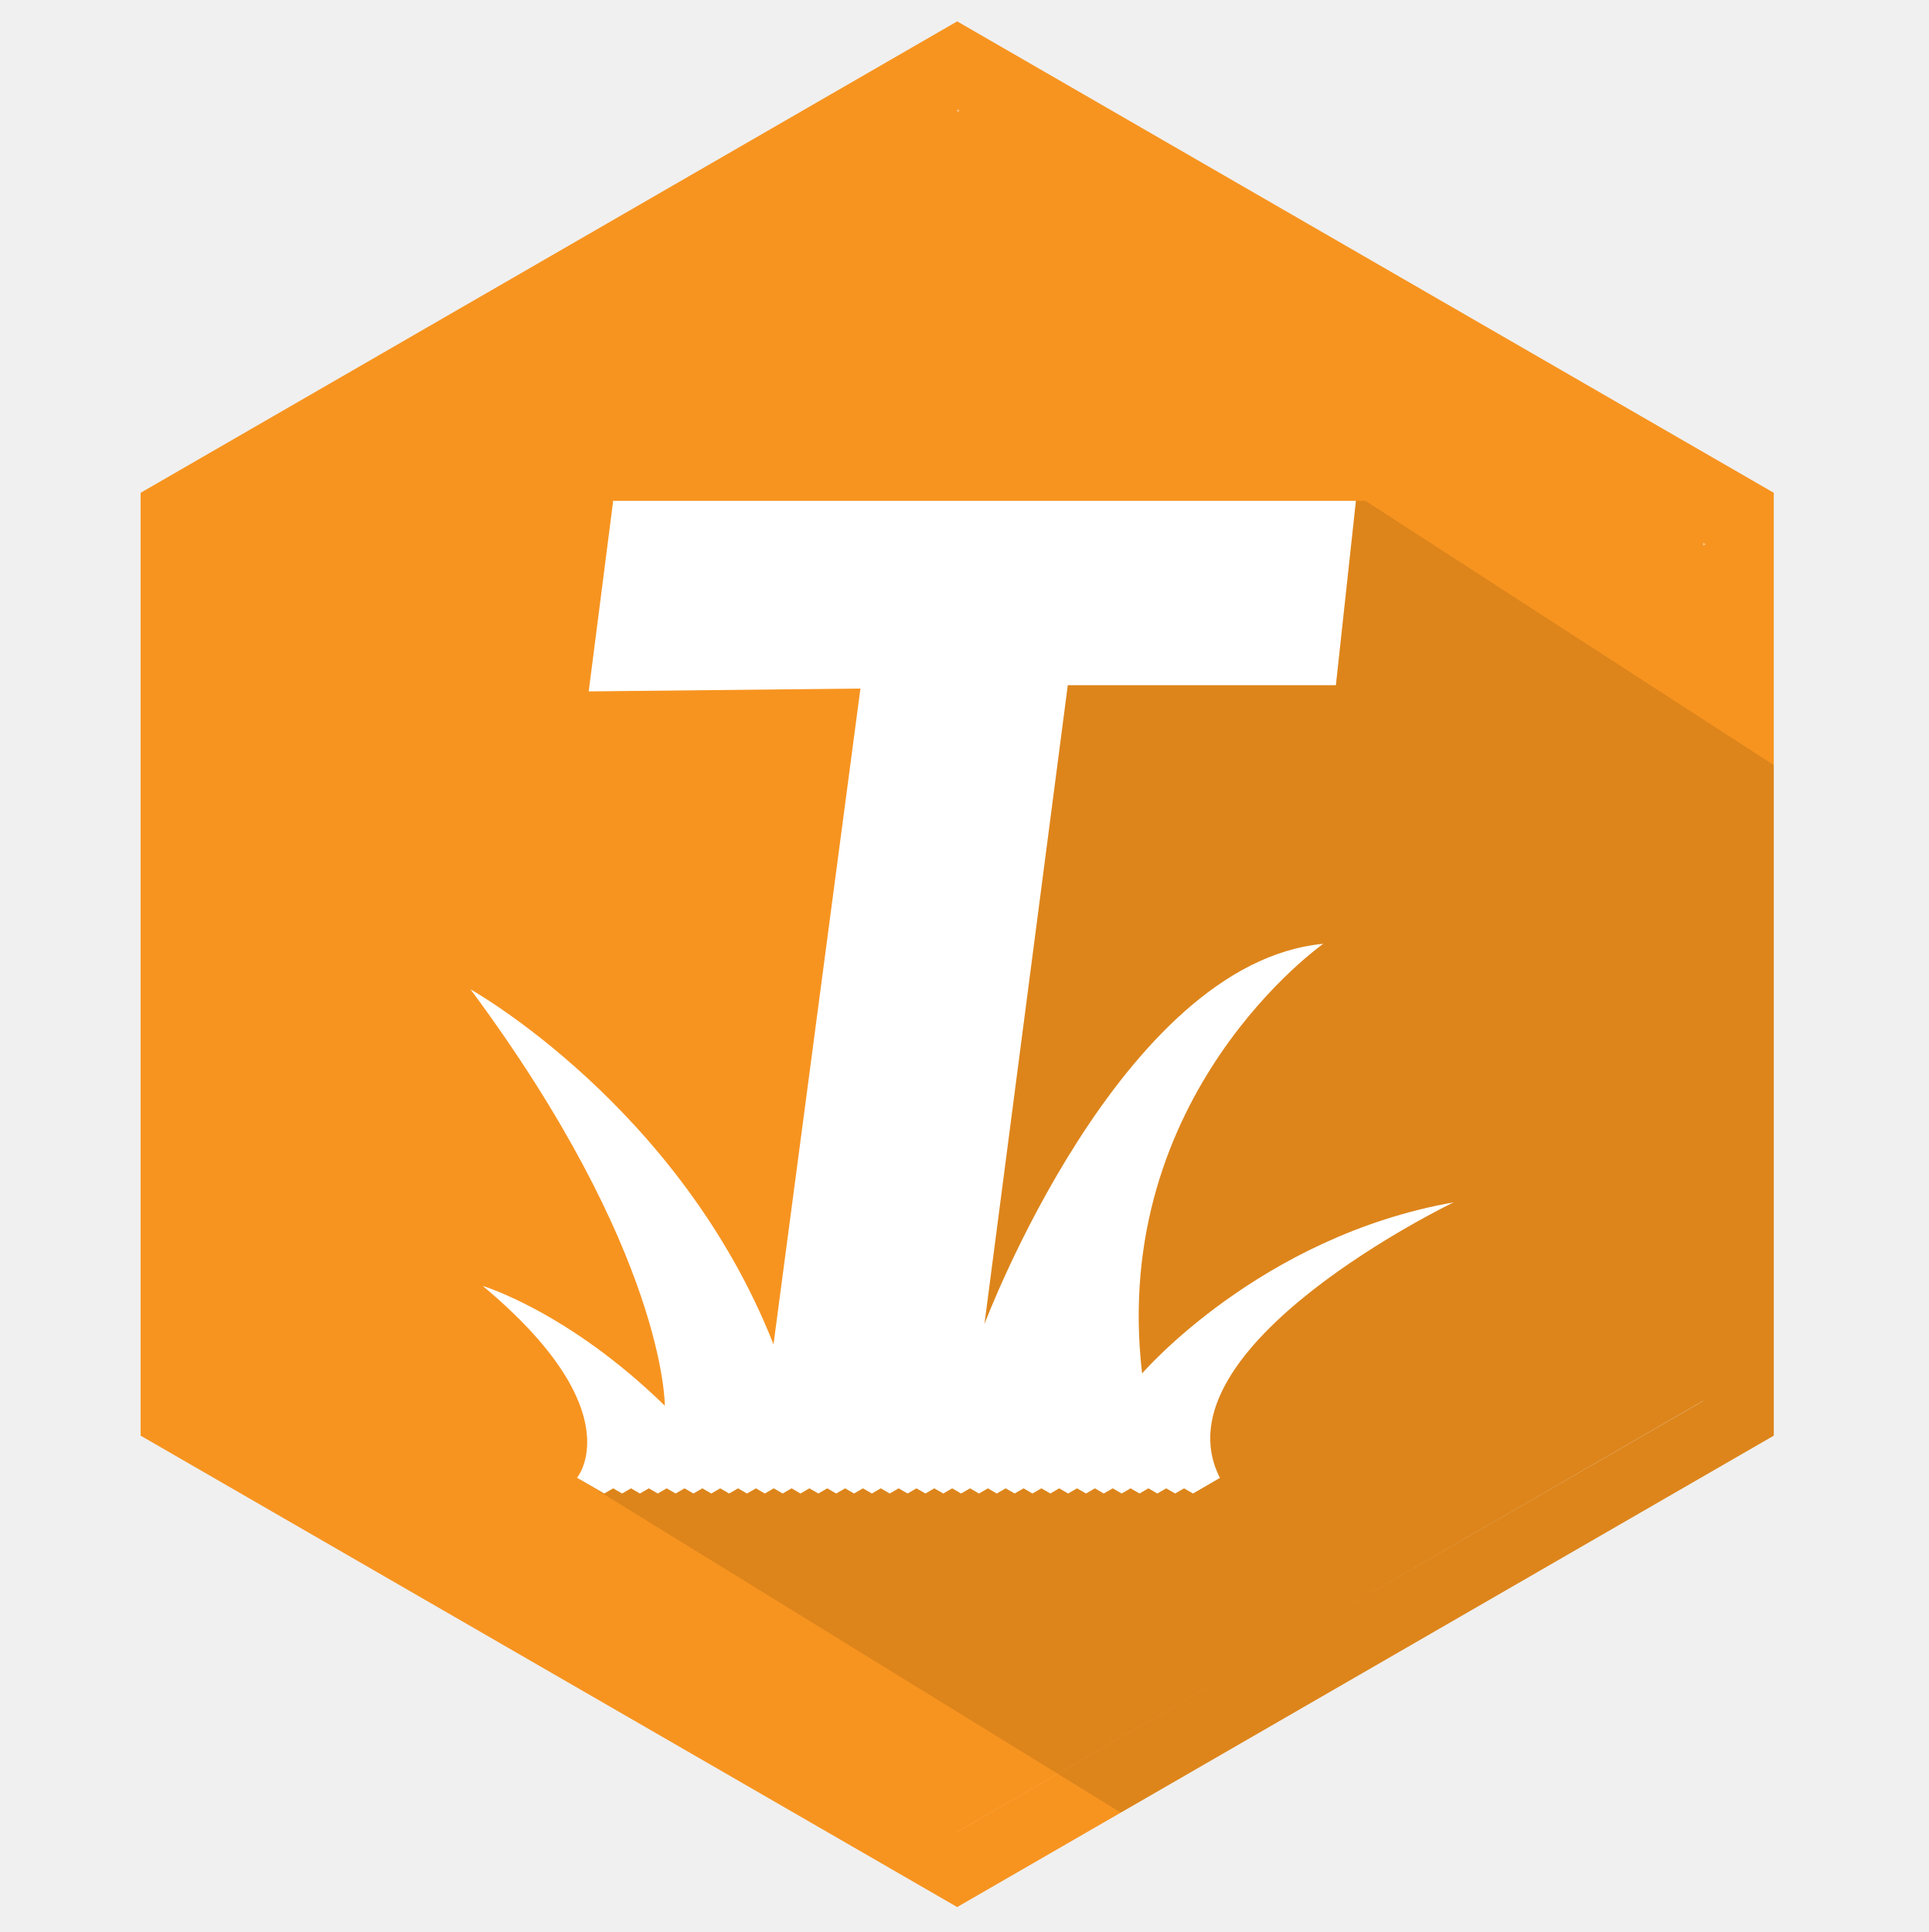
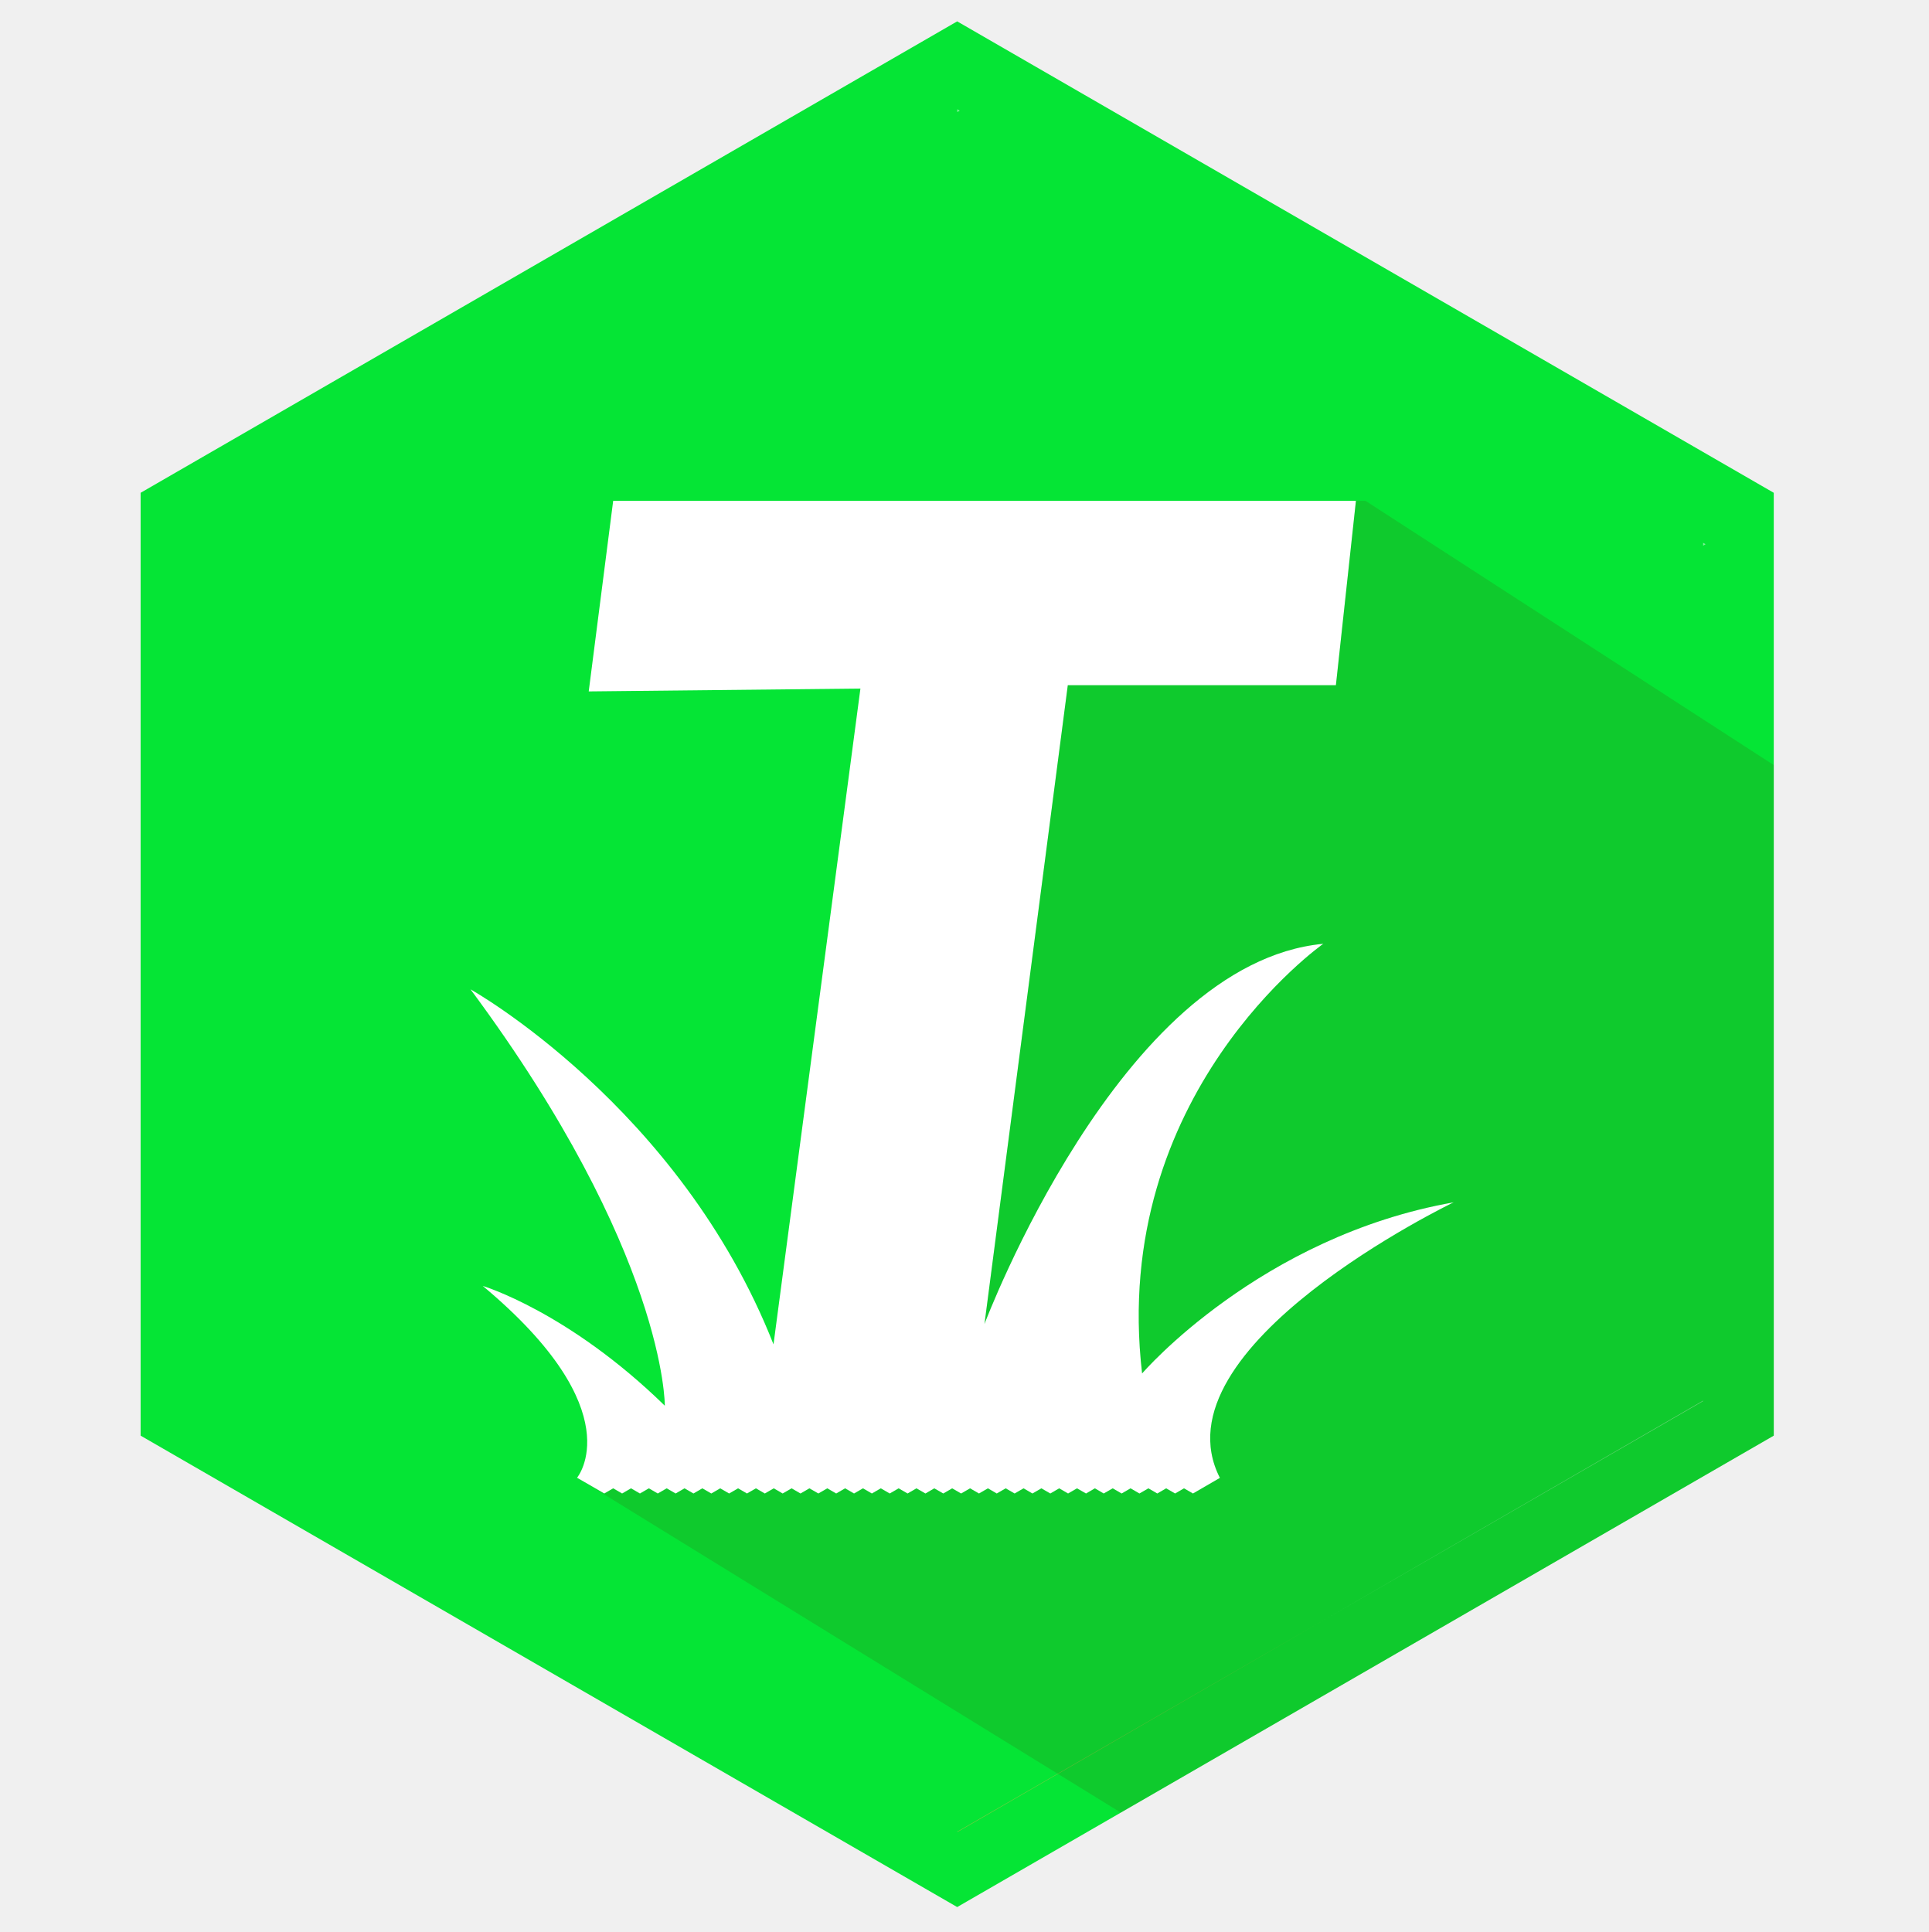
<svg xmlns="http://www.w3.org/2000/svg" version="1.1" id="Layer_3" x="0px" y="0px" width="142.333px" height="142.596px" viewBox="0 0 142.333 142.596" enable-background="new 0 0 142.333 142.596" xml:space="preserve">
-   <polygon fill="#F79420" points="130.911,105.961 70.644,140.755 10.378,105.961 10.378,36.372 70.644,1.577 130.911,36.372 " />
+   <polygon fill="#05E535" points="130.911,105.961 70.644,140.755 10.378,105.961 10.378,36.372 70.644,1.577 130.911,36.372 " />
  <path fill="none" d="M70.644,71.629L70.644,71.629L70.644,71.629z" />
  <polygon opacity="0.5" fill="#FFB04E" enable-background="new    " points="70.703,135.196 97.851,119.487 70.67,135.176 " />
  <polygon opacity="0.5" fill="#FFFFFF" enable-background="new    " points="125.879,40.169 125.697,40.061 125.697,40.273 " />
  <polygon opacity="0.5" fill="#FFFFFF" enable-background="new    " points="125.691,103.418 125.691,103.38 97.851,119.487 " />
  <polygon opacity="0.5" fill="#FFFFFF" enable-background="new    " points="70.637,135.196 70.67,135.176 70.637,135.159 " />
  <polygon opacity="0.5" fill="#FFFFFF" enable-background="new    " points="70.649,8.063 70.649,8.273 70.833,8.169 " />
-   <path fill="#FFFFFF" d="M107.29,88.74c-14.309,2.521-22.998,12.629-22.998,12.629c-2.409-20.633,13.373-31.71,13.373-31.71  C82.69,71.061,72.658,97.718,72.658,97.718l6.15-47.144h19.787l1.478-13.61H45.255l-1.805,14.066l20.053-0.21l-6.415,48.405  c-6.921-17.573-22.361-26.204-22.361-26.204c14.439,19.473,14.339,30.731,14.339,30.731c-7.118-6.951-13.437-8.841-13.437-8.841  c11.095,9.261,6.952,14.168,6.952,14.168h0.025l1.99,1.154l0.658-0.381l0.659,0.381l0.657-0.381l0.659,0.381l0.658-0.381  l0.658,0.381l0.659-0.381l0.658,0.381l0.658-0.381l0.658,0.381l0.658-0.381l0.66,0.381l0.657-0.381l0.659,0.381l0.66-0.381  l0.657,0.381l0.66-0.381l0.657,0.381l0.66-0.381l0.657,0.381l0.658-0.381l0.658,0.381l0.657-0.381l0.662,0.381l0.658-0.381  l0.657,0.381l0.659-0.381l0.659,0.381l0.658-0.381l0.658,0.381l0.658-0.381l0.659,0.381l0.658-0.381l0.659,0.381l0.657-0.381  l0.662,0.381l0.654-0.381l0.662,0.381l0.657-0.381l0.66,0.381l0.659-0.381l0.66,0.381l0.658-0.381l0.654,0.381l0.659-0.381  l0.66,0.381l0.659-0.381l0.656,0.381l0.66-0.381l0.659,0.381l0.656-0.381l0.656,0.381l0.659-0.381l0.666,0.381l0.655-0.381  l0.65,0.381l0.664-0.381l0.659,0.381l0.659-0.381l0.656,0.381l0.661-0.381l0.657,0.381l0.656-0.381l0.66,0.381l0.656-0.381  l0.662,0.381l1.989-1.154C85.097,99.403,107.29,88.74,107.29,88.74z" />
-   <path opacity="0.15" fill="#472E00" d="M130.911,105.961V56.469l-30.133-19.505h-0.705l-1.478,13.61H78.808l-6.15,47.144  c0,0,10.032-26.657,25.007-28.059c0,0-15.782,11.077-13.373,31.71c0,0,8.689-10.107,22.998-12.629c0,0-22.192,10.662-17.251,20.34  l-1.989,1.154l-0.662-0.381l-0.656,0.381l-0.66-0.381l-0.656,0.381l-0.657-0.381l-0.661,0.381l-0.656-0.381l-0.659,0.381  l-0.659-0.381l-0.664,0.381l-0.65-0.381l-0.655,0.381l-0.666-0.381l-0.659,0.381l-0.656-0.381l-0.656,0.381l-0.659-0.381  l-0.66,0.381l-0.656-0.381l-0.659,0.381l-0.66-0.381l-0.659,0.381l-0.654-0.381l-0.658,0.381l-0.66-0.381l-0.659,0.381l-0.66-0.381  l-0.657,0.381l-0.662-0.381l-0.654,0.381l-0.662-0.381l-0.657,0.381l-0.659-0.381l-0.658,0.381l-0.659-0.381l-0.658,0.381  l-0.658-0.381l-0.658,0.381l-0.659-0.381l-0.659,0.381l-0.657-0.381l-0.658,0.381l-0.662-0.381l-0.657,0.381l-0.658-0.381  l-0.658,0.381l-0.657-0.381l-0.66,0.381l-0.657-0.381l-0.66,0.381l-0.657-0.381l-0.66,0.381l-0.659-0.381l-0.657,0.381l-0.66-0.381  l-0.658,0.381l-0.658-0.381l-0.658,0.381l-0.658-0.381l-0.659,0.381l-0.658-0.381l-0.658,0.381l-0.659-0.381l-0.657,0.381  l-0.659-0.381l-0.658,0.381l-1.965-1.139l40.084,24.689L130.911,105.961z" />
+   <path fill="#FFFFFF" d="M107.29,88.74c-14.309,2.521-22.998,12.629-22.998,12.629c-2.408-20.634,13.373-31.71,13.373-31.71  C82.69,71.061,72.659,97.718,72.659,97.718l6.149-47.144h19.787l1.478-13.61H45.255L43.45,51.031l20.053-0.211l-6.415,48.405  c-6.921-17.573-22.361-26.204-22.361-26.204c14.439,19.474,14.339,30.731,14.339,30.731c-7.118-6.951-13.437-8.841-13.437-8.841  c11.095,9.261,6.952,14.168,6.952,14.168h0.025l1.99,1.153l0.658-0.381l0.659,0.381l0.657-0.381l0.659,0.381l0.658-0.381  l0.658,0.381l0.659-0.381l0.658,0.381l0.658-0.381l0.658,0.381l0.658-0.381l0.66,0.381l0.657-0.381l0.659,0.381l0.66-0.381  l0.657,0.381l0.66-0.381l0.657,0.381l0.66-0.381l0.657,0.381l0.658-0.381l0.658,0.381l0.657-0.381l0.662,0.381l0.658-0.381  l0.657,0.381l0.659-0.381l0.659,0.381l0.658-0.381l0.658,0.381l0.658-0.381l0.659,0.381l0.658-0.381l0.659,0.381l0.657-0.381  l0.662,0.381l0.654-0.381l0.662,0.381l0.657-0.381l0.66,0.381l0.659-0.381l0.661,0.381l0.658-0.381l0.653,0.381l0.659-0.381  l0.66,0.381l0.658-0.381l0.656,0.381l0.66-0.381l0.659,0.381l0.655-0.381l0.656,0.381l0.659-0.381l0.666,0.381l0.655-0.381  l0.65,0.381l0.664-0.381l0.658,0.381l0.659-0.381l0.656,0.381l0.661-0.381l0.656,0.381l0.656-0.381l0.66,0.381l0.656-0.381  l0.662,0.381l1.988-1.153C85.097,99.403,107.29,88.74,107.29,88.74z" />
+   <path opacity="0.15" fill="#472E00" enable-background="new    " d="M130.911,105.961V56.469l-30.133-19.505h-0.705l-1.478,13.61  H78.808l-6.149,47.144c0,0,10.031-26.657,25.006-28.059c0,0-15.781,11.076-13.373,31.71c0,0,8.689-10.107,22.998-12.629  c0,0-22.191,10.661-17.25,20.34l-1.99,1.153l-0.661-0.381l-0.656,0.381l-0.66-0.381l-0.655,0.381l-0.658-0.381l-0.66,0.381  l-0.656-0.381l-0.658,0.381l-0.66-0.381l-0.664,0.381l-0.649-0.381l-0.655,0.381l-0.666-0.381l-0.658,0.381l-0.656-0.381  l-0.656,0.381l-0.659-0.381l-0.659,0.381l-0.656-0.381l-0.66,0.381l-0.659-0.381l-0.659,0.381l-0.654-0.381l-0.658,0.381  l-0.66-0.381l-0.659,0.381l-0.66-0.381l-0.657,0.381l-0.662-0.381l-0.654,0.381l-0.662-0.381l-0.657,0.381l-0.659-0.381  l-0.658,0.381l-0.659-0.381l-0.658,0.381l-0.658-0.381l-0.658,0.381l-0.659-0.381l-0.659,0.381l-0.657-0.381l-0.658,0.381  l-0.662-0.381l-0.657,0.381l-0.658-0.381l-0.658,0.381l-0.657-0.381l-0.66,0.381l-0.657-0.381l-0.66,0.381l-0.657-0.381l-0.66,0.381  l-0.659-0.381l-0.657,0.381l-0.66-0.381l-0.658,0.381l-0.658-0.381l-0.658,0.381l-0.658-0.381l-0.659,0.381l-0.658-0.381  l-0.658,0.381l-0.659-0.381l-0.657,0.381l-0.659-0.381l-0.658,0.381l-1.965-1.139l40.083,24.689L130.911,105.961z" />
</svg>
